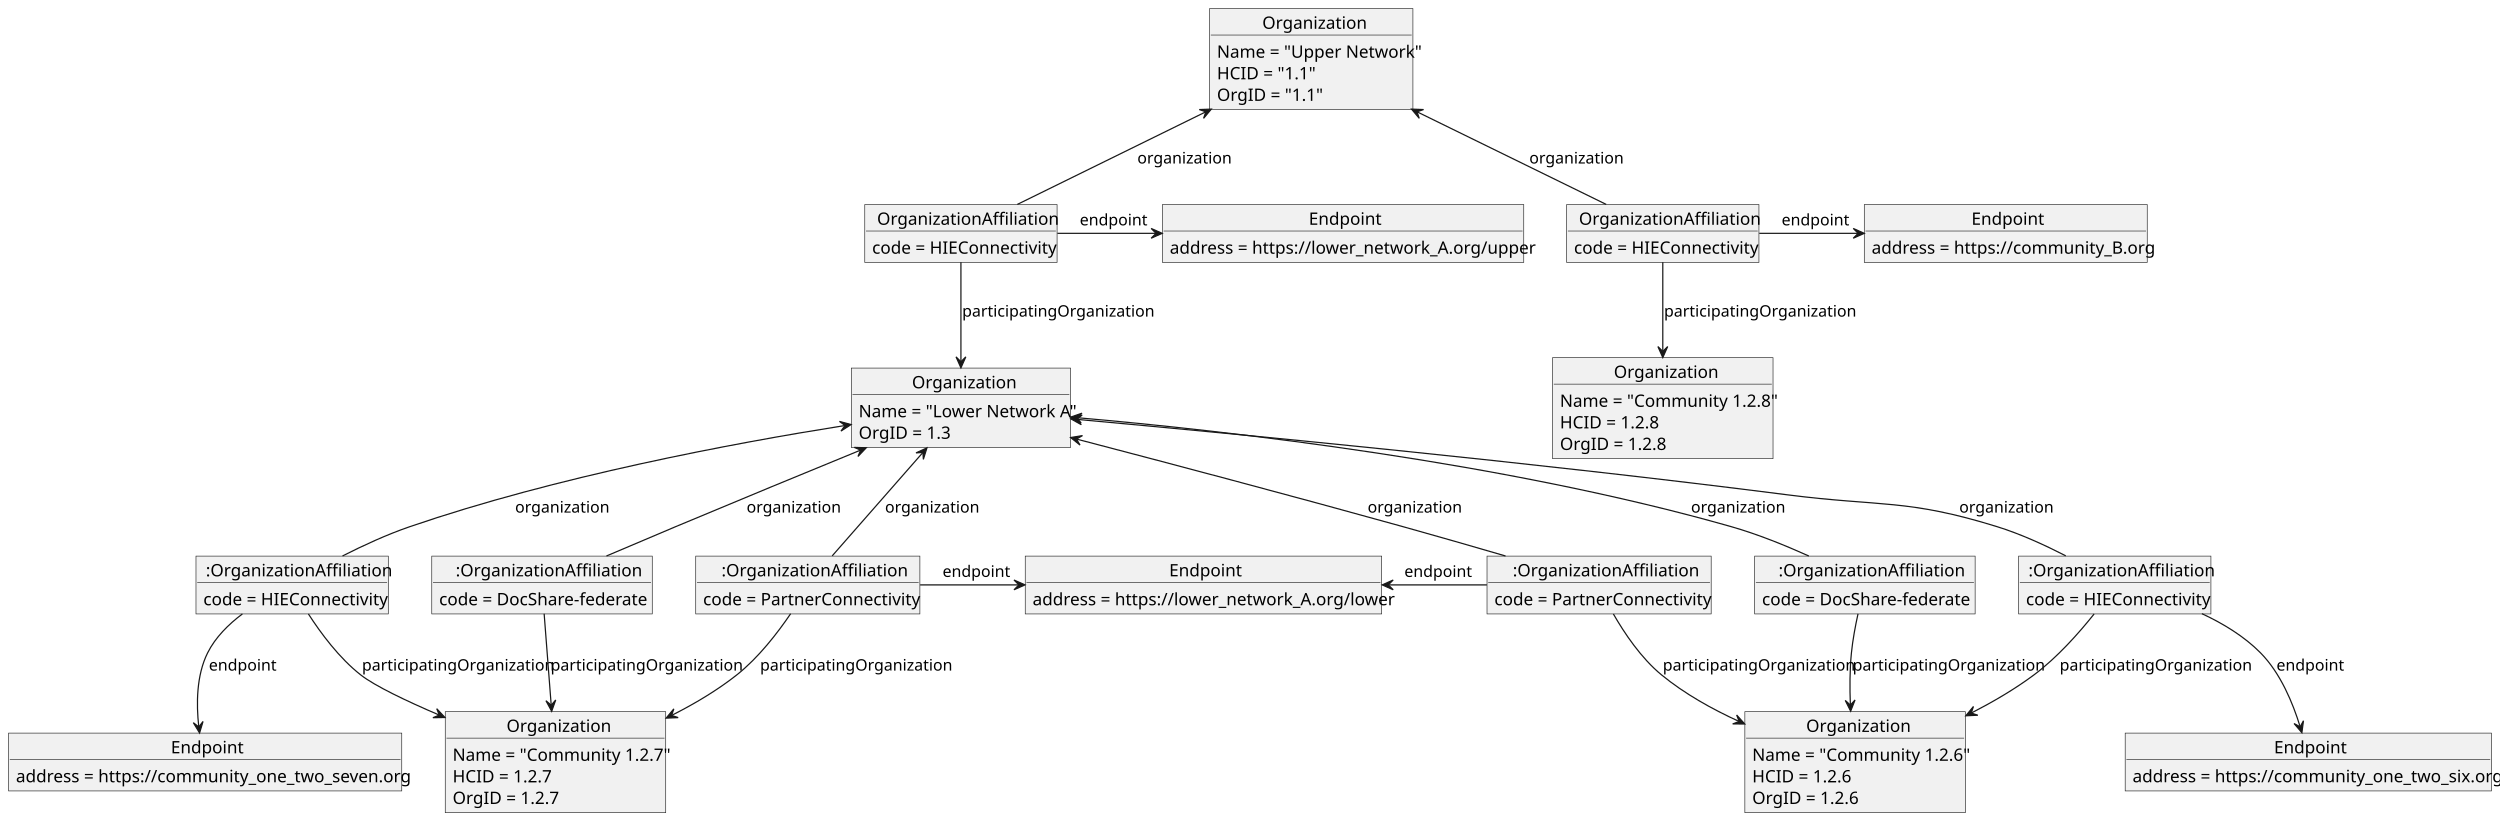
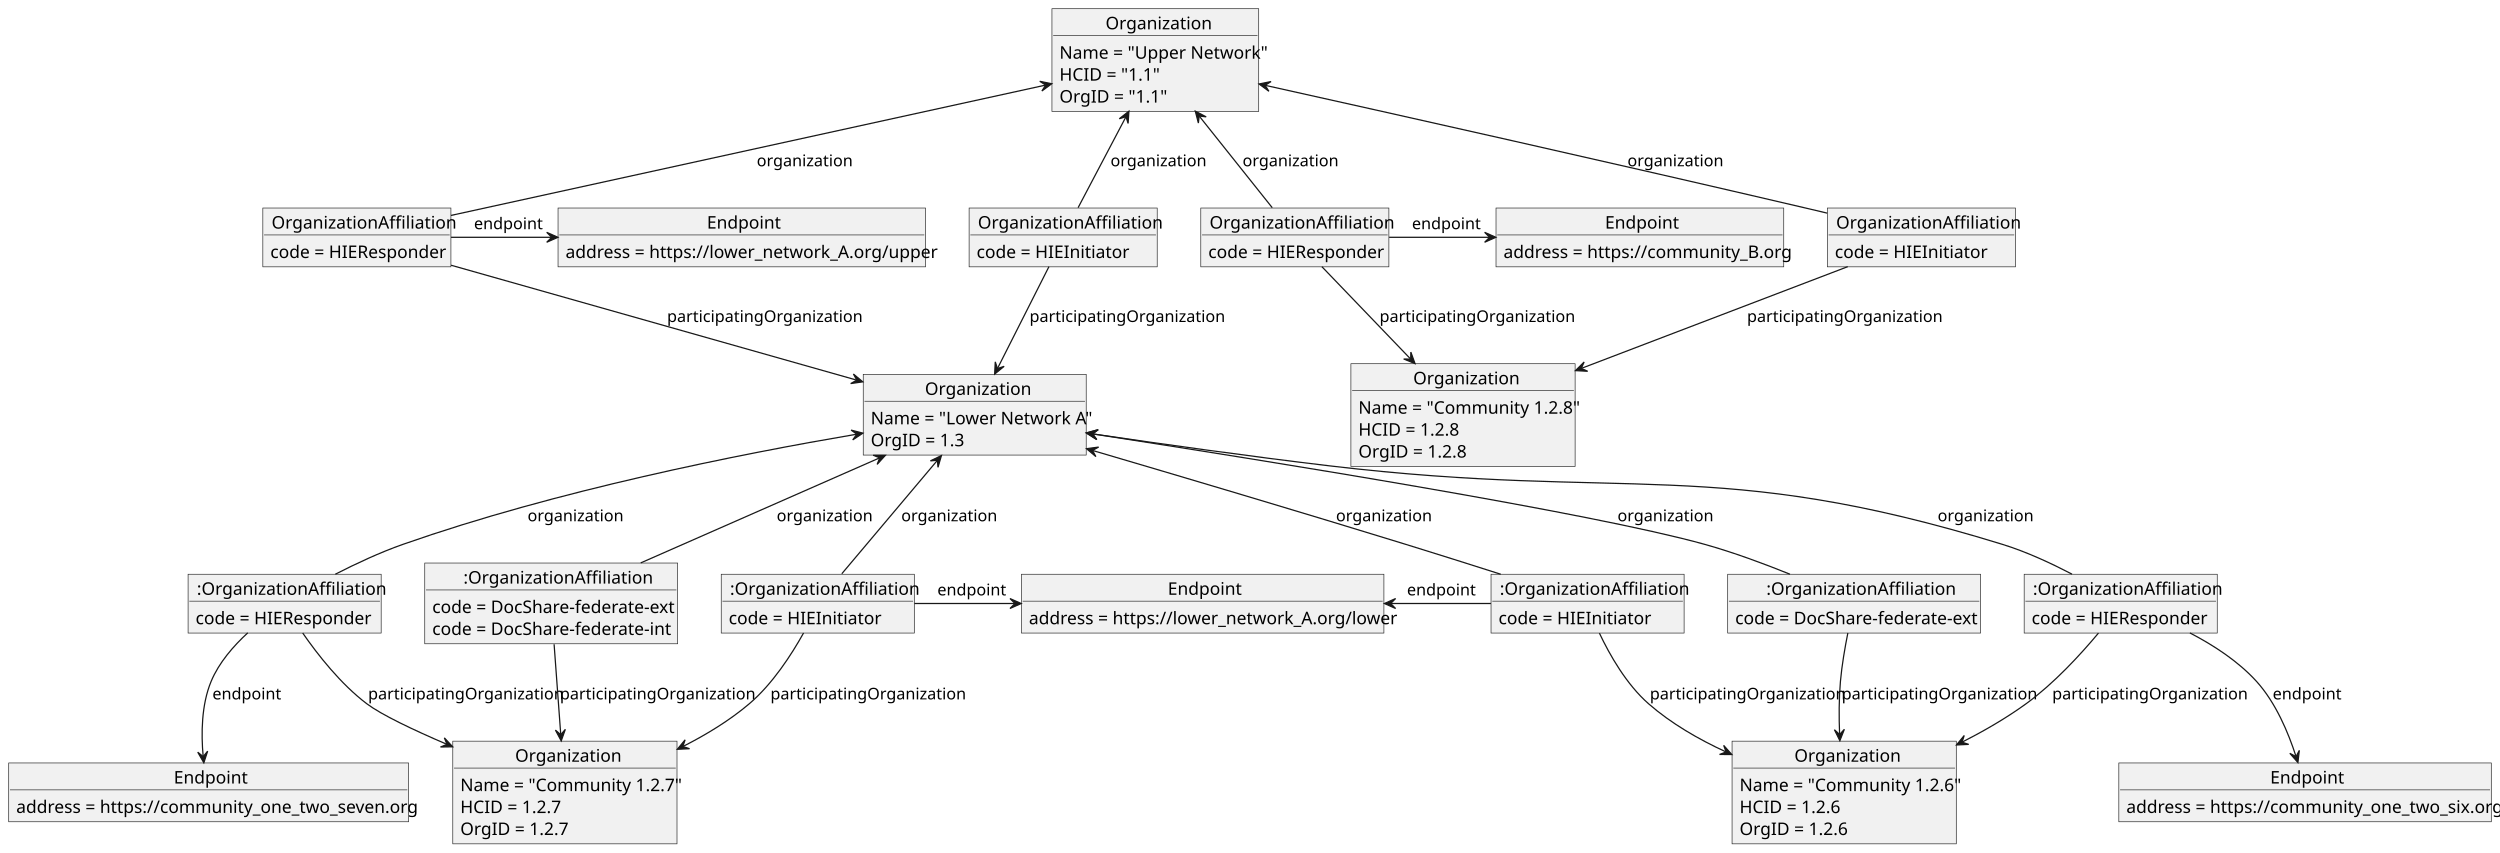
- <svg xmlns="http://www.w3.org/2000/svg" contentStyleType="text/css" height="670px" preserveAspectRatio="none" style="width:2041px;height:670px;background:#FFFFFF;" version="1.1" viewBox="0 0 2041 670" width="2041px" zoomAndPan="magnify">
+ <svg xmlns="http://www.w3.org/2000/svg" contentStyleType="text/css" height="684px" preserveAspectRatio="none" style="width:2007px;height:684px;background:#FFFFFF;" version="1.1" viewBox="0 0 2007 684" width="2007px" zoomAndPan="magnify">
  <defs />
  <g>
    <g id="elem_OrgAff6Peer">
-       <rect fill="#F1F1F1" height="47.219" style="stroke:#181818;stroke-width:0.5;" width="183" x="1214" y="454" />
-       <text fill="#000000" font-family="sans-serif" font-size="14" lengthAdjust="spacing" textLength="141" x="1235" y="470.533">:OrganizationAffiliation</text>
-       <line style="stroke:#181818;stroke-width:0.5;" x1="1215" x2="1396" y1="475.609" y2="475.609" />
-       <text fill="#000000" font-family="sans-serif" font-size="14" lengthAdjust="spacing" textLength="171" x="1220" y="494.143">code = PartnerConnectivity</text>
+       <rect fill="#F1F1F1" height="47.219" style="stroke:#181818;stroke-width:0.5;" width="155" x="1197" y="461" />
+       <text fill="#000000" font-family="sans-serif" font-size="14" lengthAdjust="spacing" textLength="141" x="1204" y="477.533">:OrganizationAffiliation</text>
+       <line style="stroke:#181818;stroke-width:0.5;" x1="1198" x2="1351" y1="482.609" y2="482.609" />
+       <text fill="#000000" font-family="sans-serif" font-size="14" lengthAdjust="spacing" textLength="114" x="1203" y="501.143">code = HIEInitiator</text>
    </g>
    <g id="elem_EndpointAD">
-       <rect fill="#F1F1F1" height="47.219" style="stroke:#181818;stroke-width:0.5;" width="291" x="837" y="454" />
-       <text fill="#000000" font-family="sans-serif" font-size="14" lengthAdjust="spacing" textLength="56" x="954.5" y="470.533">Endpoint</text>
-       <line style="stroke:#181818;stroke-width:0.5;" x1="838" x2="1127" y1="475.609" y2="475.609" />
-       <text fill="#000000" font-family="sans-serif" font-size="14" lengthAdjust="spacing" textLength="279" x="843" y="494.143">address = https://lower_network_A.org/lower</text>
+       <rect fill="#F1F1F1" height="47.219" style="stroke:#181818;stroke-width:0.5;" width="291" x="820" y="461" />
+       <text fill="#000000" font-family="sans-serif" font-size="14" lengthAdjust="spacing" textLength="56" x="937.5" y="477.533">Endpoint</text>
+       <line style="stroke:#181818;stroke-width:0.5;" x1="821" x2="1110" y1="482.609" y2="482.609" />
+       <text fill="#000000" font-family="sans-serif" font-size="14" lengthAdjust="spacing" textLength="279" x="826" y="501.143">address = https://lower_network_A.org/lower</text>
    </g>
    <g id="elem_OrgAff7Peer">
-       <rect fill="#F1F1F1" height="47.219" style="stroke:#181818;stroke-width:0.5;" width="183" x="568" y="454" />
-       <text fill="#000000" font-family="sans-serif" font-size="14" lengthAdjust="spacing" textLength="141" x="589" y="470.533">:OrganizationAffiliation</text>
-       <line style="stroke:#181818;stroke-width:0.5;" x1="569" x2="750" y1="475.609" y2="475.609" />
-       <text fill="#000000" font-family="sans-serif" font-size="14" lengthAdjust="spacing" textLength="171" x="574" y="494.143">code = PartnerConnectivity</text>
+       <rect fill="#F1F1F1" height="47.219" style="stroke:#181818;stroke-width:0.5;" width="155" x="579" y="461" />
+       <text fill="#000000" font-family="sans-serif" font-size="14" lengthAdjust="spacing" textLength="141" x="586" y="477.533">:OrganizationAffiliation</text>
+       <line style="stroke:#181818;stroke-width:0.5;" x1="580" x2="733" y1="482.609" y2="482.609" />
+       <text fill="#000000" font-family="sans-serif" font-size="14" lengthAdjust="spacing" textLength="114" x="585" y="501.143">code = HIEInitiator</text>
    </g>
    <g id="elem_EndpointA">
-       <rect fill="#F1F1F1" height="47.219" style="stroke:#181818;stroke-width:0.5;" width="295" x="949" y="167" />
-       <text fill="#000000" font-family="sans-serif" font-size="14" lengthAdjust="spacing" textLength="56" x="1068.5" y="183.533">Endpoint</text>
-       <line style="stroke:#181818;stroke-width:0.5;" x1="950" x2="1243" y1="188.609" y2="188.609" />
-       <text fill="#000000" font-family="sans-serif" font-size="14" lengthAdjust="spacing" textLength="283" x="955" y="207.143">address = https://lower_network_A.org/upper</text>
+       <rect fill="#F1F1F1" height="47.219" style="stroke:#181818;stroke-width:0.5;" width="295" x="448" y="167" />
+       <text fill="#000000" font-family="sans-serif" font-size="14" lengthAdjust="spacing" textLength="56" x="567.5" y="183.533">Endpoint</text>
+       <line style="stroke:#181818;stroke-width:0.5;" x1="449" x2="742" y1="188.609" y2="188.609" />
+       <text fill="#000000" font-family="sans-serif" font-size="14" lengthAdjust="spacing" textLength="283" x="454" y="207.143">address = https://lower_network_A.org/upper</text>
    </g>
    <g id="elem_EndpointB">
-       <rect fill="#F1F1F1" height="47.219" style="stroke:#181818;stroke-width:0.5;" width="231" x="1522" y="167" />
-       <text fill="#000000" font-family="sans-serif" font-size="14" lengthAdjust="spacing" textLength="56" x="1609.5" y="183.533">Endpoint</text>
-       <line style="stroke:#181818;stroke-width:0.5;" x1="1523" x2="1752" y1="188.609" y2="188.609" />
-       <text fill="#000000" font-family="sans-serif" font-size="14" lengthAdjust="spacing" textLength="219" x="1528" y="207.143">address = https://community_B.org</text>
+       <rect fill="#F1F1F1" height="47.219" style="stroke:#181818;stroke-width:0.5;" width="231" x="1201" y="167" />
+       <text fill="#000000" font-family="sans-serif" font-size="14" lengthAdjust="spacing" textLength="56" x="1288.5" y="183.533">Endpoint</text>
+       <line style="stroke:#181818;stroke-width:0.5;" x1="1202" x2="1431" y1="188.609" y2="188.609" />
+       <text fill="#000000" font-family="sans-serif" font-size="14" lengthAdjust="spacing" textLength="219" x="1207" y="207.143">address = https://community_B.org</text>
    </g>
    <g id="elem_Endpoint6">
-       <rect fill="#F1F1F1" height="47.219" style="stroke:#181818;stroke-width:0.5;" width="299" x="1735" y="598.5" />
-       <text fill="#000000" font-family="sans-serif" font-size="14" lengthAdjust="spacing" textLength="56" x="1856.5" y="615.033">Endpoint</text>
-       <line style="stroke:#181818;stroke-width:0.5;" x1="1736" x2="2033" y1="620.109" y2="620.109" />
-       <text fill="#000000" font-family="sans-serif" font-size="14" lengthAdjust="spacing" textLength="287" x="1741" y="638.643">address = https://community_one_two_six.org</text>
+       <rect fill="#F1F1F1" height="47.219" style="stroke:#181818;stroke-width:0.5;" width="299" x="1701" y="612.5" />
+       <text fill="#000000" font-family="sans-serif" font-size="14" lengthAdjust="spacing" textLength="56" x="1822.5" y="629.033">Endpoint</text>
+       <line style="stroke:#181818;stroke-width:0.5;" x1="1702" x2="1999" y1="634.109" y2="634.109" />
+       <text fill="#000000" font-family="sans-serif" font-size="14" lengthAdjust="spacing" textLength="287" x="1707" y="652.643">address = https://community_one_two_six.org</text>
    </g>
    <g id="elem_Endpoint7">
-       <rect fill="#F1F1F1" height="47.219" style="stroke:#181818;stroke-width:0.5;" width="321" x="7" y="598.5" />
-       <text fill="#000000" font-family="sans-serif" font-size="14" lengthAdjust="spacing" textLength="56" x="139.5" y="615.033">Endpoint</text>
-       <line style="stroke:#181818;stroke-width:0.5;" x1="8" x2="327" y1="620.109" y2="620.109" />
-       <text fill="#000000" font-family="sans-serif" font-size="14" lengthAdjust="spacing" textLength="309" x="13" y="638.643">address = https://community_one_two_seven.org</text>
+       <rect fill="#F1F1F1" height="47.219" style="stroke:#181818;stroke-width:0.5;" width="321" x="7" y="612.5" />
+       <text fill="#000000" font-family="sans-serif" font-size="14" lengthAdjust="spacing" textLength="56" x="139.5" y="629.033">Endpoint</text>
+       <line style="stroke:#181818;stroke-width:0.5;" x1="8" x2="327" y1="634.109" y2="634.109" />
+       <text fill="#000000" font-family="sans-serif" font-size="14" lengthAdjust="spacing" textLength="309" x="13" y="652.643">address = https://community_one_two_seven.org</text>
    </g>
    <g id="elem_LNA">
-       <rect fill="#F1F1F1" height="64.828" style="stroke:#181818;stroke-width:0.5;" width="179" x="695" y="300.5" />
-       <text fill="#000000" font-family="sans-serif" font-size="14" lengthAdjust="spacing" textLength="80" x="744.5" y="317.033">Organization</text>
-       <line style="stroke:#181818;stroke-width:0.5;" x1="696" x2="873" y1="322.109" y2="322.109" />
-       <text fill="#000000" font-family="sans-serif" font-size="14" lengthAdjust="spacing" textLength="167" x="701" y="340.643">Name = "Lower Network A"</text>
-       <text fill="#000000" font-family="sans-serif" font-size="14" lengthAdjust="spacing" textLength="73" x="701" y="358.252">OrgID = 1.3</text>
+       <rect fill="#F1F1F1" height="64.828" style="stroke:#181818;stroke-width:0.5;" width="179" x="693" y="300.5" />
+       <text fill="#000000" font-family="sans-serif" font-size="14" lengthAdjust="spacing" textLength="80" x="742.5" y="317.033">Organization</text>
+       <line style="stroke:#181818;stroke-width:0.5;" x1="694" x2="871" y1="322.109" y2="322.109" />
+       <text fill="#000000" font-family="sans-serif" font-size="14" lengthAdjust="spacing" textLength="167" x="699" y="340.643">Name = "Lower Network A"</text>
+       <text fill="#000000" font-family="sans-serif" font-size="14" lengthAdjust="spacing" textLength="73" x="699" y="358.252">OrgID = 1.3</text>
    </g>
    <g id="elem_HC7">
-       <rect fill="#F1F1F1" height="82.438" style="stroke:#181818;stroke-width:0.5;" width="180" x="363.5" y="581" />
-       <text fill="#000000" font-family="sans-serif" font-size="14" lengthAdjust="spacing" textLength="80" x="413.5" y="597.533">Organization</text>
-       <line style="stroke:#181818;stroke-width:0.5;" x1="364.5" x2="542.5" y1="602.609" y2="602.609" />
-       <text fill="#000000" font-family="sans-serif" font-size="14" lengthAdjust="spacing" textLength="168" x="369.5" y="621.143">Name = "Community 1.2.7"</text>
-       <text fill="#000000" font-family="sans-serif" font-size="14" lengthAdjust="spacing" textLength="80" x="369.5" y="638.752">HCID = 1.2.7</text>
-       <text fill="#000000" font-family="sans-serif" font-size="14" lengthAdjust="spacing" textLength="85" x="369.5" y="656.361">OrgID = 1.2.7</text>
+       <rect fill="#F1F1F1" height="82.438" style="stroke:#181818;stroke-width:0.5;" width="180" x="363.5" y="595" />
+       <text fill="#000000" font-family="sans-serif" font-size="14" lengthAdjust="spacing" textLength="80" x="413.5" y="611.533">Organization</text>
+       <line style="stroke:#181818;stroke-width:0.5;" x1="364.5" x2="542.5" y1="616.609" y2="616.609" />
+       <text fill="#000000" font-family="sans-serif" font-size="14" lengthAdjust="spacing" textLength="168" x="369.5" y="635.143">Name = "Community 1.2.7"</text>
+       <text fill="#000000" font-family="sans-serif" font-size="14" lengthAdjust="spacing" textLength="80" x="369.5" y="652.752">HCID = 1.2.7</text>
+       <text fill="#000000" font-family="sans-serif" font-size="14" lengthAdjust="spacing" textLength="85" x="369.5" y="670.361">OrgID = 1.2.7</text>
    </g>
    <g id="elem_HC6">
-       <rect fill="#F1F1F1" height="82.438" style="stroke:#181818;stroke-width:0.5;" width="180" x="1424.5" y="581" />
-       <text fill="#000000" font-family="sans-serif" font-size="14" lengthAdjust="spacing" textLength="80" x="1474.5" y="597.533">Organization</text>
-       <line style="stroke:#181818;stroke-width:0.5;" x1="1425.5" x2="1603.5" y1="602.609" y2="602.609" />
-       <text fill="#000000" font-family="sans-serif" font-size="14" lengthAdjust="spacing" textLength="168" x="1430.5" y="621.143">Name = "Community 1.2.6"</text>
-       <text fill="#000000" font-family="sans-serif" font-size="14" lengthAdjust="spacing" textLength="80" x="1430.5" y="638.752">HCID = 1.2.6</text>
-       <text fill="#000000" font-family="sans-serif" font-size="14" lengthAdjust="spacing" textLength="85" x="1430.5" y="656.361">OrgID = 1.2.6</text>
+       <rect fill="#F1F1F1" height="82.438" style="stroke:#181818;stroke-width:0.5;" width="180" x="1390.5" y="595" />
+       <text fill="#000000" font-family="sans-serif" font-size="14" lengthAdjust="spacing" textLength="80" x="1440.5" y="611.533">Organization</text>
+       <line style="stroke:#181818;stroke-width:0.5;" x1="1391.5" x2="1569.5" y1="616.609" y2="616.609" />
+       <text fill="#000000" font-family="sans-serif" font-size="14" lengthAdjust="spacing" textLength="168" x="1396.5" y="635.143">Name = "Community 1.2.6"</text>
+       <text fill="#000000" font-family="sans-serif" font-size="14" lengthAdjust="spacing" textLength="80" x="1396.5" y="652.752">HCID = 1.2.6</text>
+       <text fill="#000000" font-family="sans-serif" font-size="14" lengthAdjust="spacing" textLength="85" x="1396.5" y="670.361">OrgID = 1.2.6</text>
    </g>
    <g id="elem_HC8">
-       <rect fill="#F1F1F1" height="82.438" style="stroke:#181818;stroke-width:0.5;" width="180" x="1267.5" y="292" />
-       <text fill="#000000" font-family="sans-serif" font-size="14" lengthAdjust="spacing" textLength="80" x="1317.5" y="308.533">Organization</text>
-       <line style="stroke:#181818;stroke-width:0.5;" x1="1268.5" x2="1446.5" y1="313.609" y2="313.609" />
-       <text fill="#000000" font-family="sans-serif" font-size="14" lengthAdjust="spacing" textLength="168" x="1273.5" y="332.143">Name = "Community 1.2.8"</text>
-       <text fill="#000000" font-family="sans-serif" font-size="14" lengthAdjust="spacing" textLength="84" x="1273.5" y="349.752">HCID =  1.2.8</text>
-       <text fill="#000000" font-family="sans-serif" font-size="14" lengthAdjust="spacing" textLength="85" x="1273.5" y="367.361">OrgID = 1.2.8</text>
+       <rect fill="#F1F1F1" height="82.438" style="stroke:#181818;stroke-width:0.5;" width="180" x="1084.5" y="292" />
+       <text fill="#000000" font-family="sans-serif" font-size="14" lengthAdjust="spacing" textLength="80" x="1134.5" y="308.533">Organization</text>
+       <line style="stroke:#181818;stroke-width:0.5;" x1="1085.5" x2="1263.5" y1="313.609" y2="313.609" />
+       <text fill="#000000" font-family="sans-serif" font-size="14" lengthAdjust="spacing" textLength="168" x="1090.5" y="332.143">Name = "Community 1.2.8"</text>
+       <text fill="#000000" font-family="sans-serif" font-size="14" lengthAdjust="spacing" textLength="84" x="1090.5" y="349.752">HCID =  1.2.8</text>
+       <text fill="#000000" font-family="sans-serif" font-size="14" lengthAdjust="spacing" textLength="85" x="1090.5" y="367.361">OrgID = 1.2.8</text>
    </g>
    <g id="elem_UN">
-       <rect fill="#F1F1F1" height="82.438" style="stroke:#181818;stroke-width:0.5;" width="166" x="987.5" y="7" />
-       <text fill="#000000" font-family="sans-serif" font-size="14" lengthAdjust="spacing" textLength="80" x="1030.5" y="23.533">Organization</text>
-       <line style="stroke:#181818;stroke-width:0.5;" x1="988.5" x2="1152.5" y1="28.609" y2="28.609" />
-       <text fill="#000000" font-family="sans-serif" font-size="14" lengthAdjust="spacing" textLength="154" x="993.5" y="47.143">Name = "Upper Network"</text>
-       <text fill="#000000" font-family="sans-serif" font-size="14" lengthAdjust="spacing" textLength="78" x="993.5" y="64.752">HCID = "1.1"</text>
-       <text fill="#000000" font-family="sans-serif" font-size="14" lengthAdjust="spacing" textLength="83" x="993.5" y="82.361">OrgID = "1.1"</text>
+       <rect fill="#F1F1F1" height="82.438" style="stroke:#181818;stroke-width:0.5;" width="166" x="844.5" y="7" />
+       <text fill="#000000" font-family="sans-serif" font-size="14" lengthAdjust="spacing" textLength="80" x="887.5" y="23.533">Organization</text>
+       <line style="stroke:#181818;stroke-width:0.5;" x1="845.5" x2="1009.5" y1="28.609" y2="28.609" />
+       <text fill="#000000" font-family="sans-serif" font-size="14" lengthAdjust="spacing" textLength="154" x="850.5" y="47.143">Name = "Upper Network"</text>
+       <text fill="#000000" font-family="sans-serif" font-size="14" lengthAdjust="spacing" textLength="78" x="850.5" y="64.752">HCID = "1.1"</text>
+       <text fill="#000000" font-family="sans-serif" font-size="14" lengthAdjust="spacing" textLength="83" x="850.5" y="82.361">OrgID = "1.1"</text>
    </g>
    <g id="elem_OrgAff7HIE">
-       <rect fill="#F1F1F1" height="47.219" style="stroke:#181818;stroke-width:0.5;" width="157" x="160" y="454" />
-       <text fill="#000000" font-family="sans-serif" font-size="14" lengthAdjust="spacing" textLength="141" x="168" y="470.533">:OrganizationAffiliation</text>
-       <line style="stroke:#181818;stroke-width:0.5;" x1="161" x2="316" y1="475.609" y2="475.609" />
-       <text fill="#000000" font-family="sans-serif" font-size="14" lengthAdjust="spacing" textLength="145" x="166" y="494.143">code = HIEConnectivity</text>
+       <rect fill="#F1F1F1" height="47.219" style="stroke:#181818;stroke-width:0.5;" width="155" x="151" y="461" />
+       <text fill="#000000" font-family="sans-serif" font-size="14" lengthAdjust="spacing" textLength="141" x="158" y="477.533">:OrganizationAffiliation</text>
+       <line style="stroke:#181818;stroke-width:0.5;" x1="152" x2="305" y1="482.609" y2="482.609" />
+       <text fill="#000000" font-family="sans-serif" font-size="14" lengthAdjust="spacing" textLength="138" x="157" y="501.143">code = HIEResponder</text>
    </g>
    <g id="elem_OrgAff7">
-       <rect fill="#F1F1F1" height="47.219" style="stroke:#181818;stroke-width:0.5;" width="180" x="352.5" y="454" />
-       <text fill="#000000" font-family="sans-serif" font-size="14" lengthAdjust="spacing" textLength="141" x="372" y="470.533">:OrganizationAffiliation</text>
-       <line style="stroke:#181818;stroke-width:0.5;" x1="353.5" x2="531.5" y1="475.609" y2="475.609" />
-       <text fill="#000000" font-family="sans-serif" font-size="14" lengthAdjust="spacing" textLength="168" x="358.5" y="494.143">code = DocShare-federate</text>
+       <rect fill="#F1F1F1" height="64.828" style="stroke:#181818;stroke-width:0.5;" width="203" x="341" y="452" />
+       <text fill="#000000" font-family="sans-serif" font-size="14" lengthAdjust="spacing" textLength="141" x="372" y="468.533">:OrganizationAffiliation</text>
+       <line style="stroke:#181818;stroke-width:0.5;" x1="342" x2="543" y1="473.609" y2="473.609" />
+       <text fill="#000000" font-family="sans-serif" font-size="14" lengthAdjust="spacing" textLength="191" x="347" y="492.143">code = DocShare-federate-ext</text>
+       <text fill="#000000" font-family="sans-serif" font-size="14" lengthAdjust="spacing" textLength="188" x="347" y="509.752">code = DocShare-federate-int</text>
    </g>
    <g id="elem_OrgAff6">
-       <rect fill="#F1F1F1" height="47.219" style="stroke:#181818;stroke-width:0.5;" width="180" x="1432.5" y="454" />
-       <text fill="#000000" font-family="sans-serif" font-size="14" lengthAdjust="spacing" textLength="141" x="1452" y="470.533">:OrganizationAffiliation</text>
-       <line style="stroke:#181818;stroke-width:0.5;" x1="1433.5" x2="1611.5" y1="475.609" y2="475.609" />
-       <text fill="#000000" font-family="sans-serif" font-size="14" lengthAdjust="spacing" textLength="168" x="1438.5" y="494.143">code = DocShare-federate</text>
+       <rect fill="#F1F1F1" height="47.219" style="stroke:#181818;stroke-width:0.5;" width="203" x="1387" y="461" />
+       <text fill="#000000" font-family="sans-serif" font-size="14" lengthAdjust="spacing" textLength="141" x="1418" y="477.533">:OrganizationAffiliation</text>
+       <line style="stroke:#181818;stroke-width:0.5;" x1="1388" x2="1589" y1="482.609" y2="482.609" />
+       <text fill="#000000" font-family="sans-serif" font-size="14" lengthAdjust="spacing" textLength="191" x="1393" y="501.143">code = DocShare-federate-ext</text>
    </g>
    <g id="elem_OrgAff6HIE">
-       <rect fill="#F1F1F1" height="47.219" style="stroke:#181818;stroke-width:0.5;" width="157" x="1648" y="454" />
-       <text fill="#000000" font-family="sans-serif" font-size="14" lengthAdjust="spacing" textLength="141" x="1656" y="470.533">:OrganizationAffiliation</text>
-       <line style="stroke:#181818;stroke-width:0.5;" x1="1649" x2="1804" y1="475.609" y2="475.609" />
-       <text fill="#000000" font-family="sans-serif" font-size="14" lengthAdjust="spacing" textLength="145" x="1654" y="494.143">code = HIEConnectivity</text>
-     </g>
-     <g id="elem_OrgAffA">
-       <rect fill="#F1F1F1" height="47.219" style="stroke:#181818;stroke-width:0.5;" width="157" x="706" y="167" />
-       <text fill="#000000" font-family="sans-serif" font-size="14" lengthAdjust="spacing" textLength="137" x="716" y="183.533">OrganizationAffiliation</text>
-       <line style="stroke:#181818;stroke-width:0.5;" x1="707" x2="862" y1="188.609" y2="188.609" />
-       <text fill="#000000" font-family="sans-serif" font-size="14" lengthAdjust="spacing" textLength="145" x="712" y="207.143">code = HIEConnectivity</text>
-     </g>
-     <g id="elem_OrgAffB">
-       <rect fill="#F1F1F1" height="47.219" style="stroke:#181818;stroke-width:0.5;" width="157" x="1279" y="167" />
-       <text fill="#000000" font-family="sans-serif" font-size="14" lengthAdjust="spacing" textLength="137" x="1289" y="183.533">OrganizationAffiliation</text>
-       <line style="stroke:#181818;stroke-width:0.5;" x1="1280" x2="1435" y1="188.609" y2="188.609" />
-       <text fill="#000000" font-family="sans-serif" font-size="14" lengthAdjust="spacing" textLength="145" x="1285" y="207.143">code = HIEConnectivity</text>
+       <rect fill="#F1F1F1" height="47.219" style="stroke:#181818;stroke-width:0.5;" width="155" x="1625" y="461" />
+       <text fill="#000000" font-family="sans-serif" font-size="14" lengthAdjust="spacing" textLength="141" x="1632" y="477.533">:OrganizationAffiliation</text>
+       <line style="stroke:#181818;stroke-width:0.5;" x1="1626" x2="1779" y1="482.609" y2="482.609" />
+       <text fill="#000000" font-family="sans-serif" font-size="14" lengthAdjust="spacing" textLength="138" x="1631" y="501.143">code = HIEResponder</text>
+     </g>
+     <g id="elem_OrgAffAR">
+       <rect fill="#F1F1F1" height="47.219" style="stroke:#181818;stroke-width:0.5;" width="151" x="211" y="167" />
+       <text fill="#000000" font-family="sans-serif" font-size="14" lengthAdjust="spacing" textLength="137" x="218" y="183.533">OrganizationAffiliation</text>
+       <line style="stroke:#181818;stroke-width:0.5;" x1="212" x2="361" y1="188.609" y2="188.609" />
+       <text fill="#000000" font-family="sans-serif" font-size="14" lengthAdjust="spacing" textLength="138" x="217" y="207.143">code = HIEResponder</text>
+     </g>
+     <g id="elem_OrgAffBR">
+       <rect fill="#F1F1F1" height="47.219" style="stroke:#181818;stroke-width:0.5;" width="151" x="964" y="167" />
+       <text fill="#000000" font-family="sans-serif" font-size="14" lengthAdjust="spacing" textLength="137" x="971" y="183.533">OrganizationAffiliation</text>
+       <line style="stroke:#181818;stroke-width:0.5;" x1="965" x2="1114" y1="188.609" y2="188.609" />
+       <text fill="#000000" font-family="sans-serif" font-size="14" lengthAdjust="spacing" textLength="138" x="970" y="207.143">code = HIEResponder</text>
+     </g>
+     <g id="elem_OrgAffAI">
+       <rect fill="#F1F1F1" height="47.219" style="stroke:#181818;stroke-width:0.5;" width="151" x="778" y="167" />
+       <text fill="#000000" font-family="sans-serif" font-size="14" lengthAdjust="spacing" textLength="137" x="785" y="183.533">OrganizationAffiliation</text>
+       <line style="stroke:#181818;stroke-width:0.5;" x1="779" x2="928" y1="188.609" y2="188.609" />
+       <text fill="#000000" font-family="sans-serif" font-size="14" lengthAdjust="spacing" textLength="114" x="784" y="207.143">code = HIEInitiator</text>
+     </g>
+     <g id="elem_OrgAffBI">
+       <rect fill="#F1F1F1" height="47.219" style="stroke:#181818;stroke-width:0.5;" width="151" x="1467" y="167" />
+       <text fill="#000000" font-family="sans-serif" font-size="14" lengthAdjust="spacing" textLength="137" x="1474" y="183.533">OrganizationAffiliation</text>
+       <line style="stroke:#181818;stroke-width:0.5;" x1="1468" x2="1617" y1="188.609" y2="188.609" />
+       <text fill="#000000" font-family="sans-serif" font-size="14" lengthAdjust="spacing" textLength="114" x="1473" y="207.143">code = HIEInitiator</text>
    </g>
    <g id="link_OrgAff7HIE_HC7">
-       <path codeLine="36" d="M251.77,501.22 C261.86,516.88 276.96,537.28 294.5,551 C305.95,559.96 331.33,572.1 358.53,583.76 " fill="none" id="OrgAff7HIE-to-HC7" style="stroke:#181818;stroke-width:1.0;" />
-       <polygon fill="#181818" points="363.26,585.77,356.544,578.566,358.659,583.812,353.412,585.927,363.26,585.77" style="stroke:#181818;stroke-width:1.0;" />
-       <text fill="#000000" font-family="sans-serif" font-size="13" lengthAdjust="spacing" textLength="143" x="295.5" y="547.495">participatingOrganization</text>
+       <path codeLine="36" d="M243,508.18 C255.07,525.59 273.59,549.23 294.5,565 C306.11,573.76 331.53,585.85 358.71,597.52 " fill="none" id="OrgAff7HIE-to-HC7" style="stroke:#181818;stroke-width:1.0;" />
+       <polygon fill="#181818" points="363.44,599.54,356.724,592.336,358.839,597.582,353.592,599.697,363.44,599.54" style="stroke:#181818;stroke-width:1.0;" />
+       <text fill="#000000" font-family="sans-serif" font-size="13" lengthAdjust="spacing" textLength="143" x="295.5" y="561.495">participatingOrganization</text>
    </g>
    <g id="link_LNA_OrgAff7HIE">
-       <path codeLine="37" d="M689.66,347.42 C597.34,362.06 453.89,389.02 334.5,430 C315.93,436.37 296.28,445.44 279.63,453.88 " fill="none" id="LNA-backto-OrgAff7HIE" style="stroke:#181818;stroke-width:1.0;" />
-       <polygon fill="#181818" points="694.84,346.6,685.331,344.036,689.9,347.371,686.564,351.94,694.84,346.6" style="stroke:#181818;stroke-width:1.0;" />
-       <text fill="#000000" font-family="sans-serif" font-size="13" lengthAdjust="spacing" textLength="70" x="420.5" y="418.495">organization</text>
+       <path codeLine="37" d="M687.78,348.57 C593.68,364.58 446.13,393.9 323.5,437 C305.14,443.45 285.69,452.54 269.21,460.96 " fill="none" id="LNA-backto-OrgAff7HIE" style="stroke:#181818;stroke-width:1.0;" />
+       <polygon fill="#181818" points="692.78,347.72,683.241,345.267,687.849,348.549,684.568,353.157,692.78,347.72" style="stroke:#181818;stroke-width:1.0;" />
+       <text fill="#000000" font-family="sans-serif" font-size="13" lengthAdjust="spacing" textLength="70" x="423.5" y="418.495">organization</text>
    </g>
    <g id="link_OrgAff7HIE_Endpoint7">
-       <path codeLine="38" d="M197.91,501.2 C186.67,509.63 175.83,520.29 169.5,533 C160.29,551.47 160.24,574.94 162.25,592.99 " fill="none" id="OrgAff7HIE-to-Endpoint7" style="stroke:#181818;stroke-width:1.0;" />
-       <polygon fill="#181818" points="162.93,598.41,165.766,588.978,162.301,593.45,157.83,589.985,162.93,598.41" style="stroke:#181818;stroke-width:1.0;" />
-       <text fill="#000000" font-family="sans-serif" font-size="13" lengthAdjust="spacing" textLength="49" x="170.5" y="547.495">endpoint</text>
+       <path codeLine="38" d="M198.91,508.03 C187.51,518.5 175.74,531.97 169.5,547 C161.64,565.93 161.46,589.18 163.08,607.03 " fill="none" id="OrgAff7HIE-to-Endpoint7" style="stroke:#181818;stroke-width:1.0;" />
+       <polygon fill="#181818" points="163.64,612.38,166.693,603.016,163.125,607.407,158.735,603.839,163.64,612.38" style="stroke:#181818;stroke-width:1.0;" />
+       <text fill="#000000" font-family="sans-serif" font-size="13" lengthAdjust="spacing" textLength="49" x="170.5" y="561.495">endpoint</text>
    </g>
    <g id="link_OrgAff7_HC7">
-       <path codeLine="42" d="M444.24,501.08 C445.78,521.01 448.07,550.67 449.99,575.5 " fill="none" id="OrgAff7-to-HC7" style="stroke:#181818;stroke-width:1.0;" />
-       <polygon fill="#181818" points="450.39,580.72,453.684,571.438,450.004,575.735,445.708,572.055,450.39,580.72" style="stroke:#181818;stroke-width:1.0;" />
-       <text fill="#000000" font-family="sans-serif" font-size="13" lengthAdjust="spacing" textLength="143" x="449.5" y="547.495">participatingOrganization</text>
+       <path codeLine="43" d="M444.83,517.21 C446.38,538.24 448.44,566.18 450.16,589.57 " fill="none" id="OrgAff7-to-HC7" style="stroke:#181818;stroke-width:1.0;" />
+       <polygon fill="#181818" points="450.54,594.79,453.86,585.518,450.168,589.804,445.882,586.112,450.54,594.79" style="stroke:#181818;stroke-width:1.0;" />
+       <text fill="#000000" font-family="sans-serif" font-size="13" lengthAdjust="spacing" textLength="143" x="449.5" y="561.495">participatingOrganization</text>
    </g>
    <g id="link_LNA_OrgAff7">
-       <path codeLine="43" d="M702.43,367.53 C657.74,385.85 601.52,409.03 551.5,430 C533.1,437.72 512.99,446.26 495.11,453.9 " fill="none" id="LNA-backto-OrgAff7" style="stroke:#181818;stroke-width:1.0;" />
-       <polygon fill="#181818" points="707.26,365.54,697.415,365.257,702.635,367.439,700.453,372.658,707.26,365.54" style="stroke:#181818;stroke-width:1.0;" />
-       <text fill="#000000" font-family="sans-serif" font-size="13" lengthAdjust="spacing" textLength="70" x="609.5" y="418.495">organization</text>
+       <path codeLine="44" d="M706.02,367.63 C648.64,392.86 570.62,427.16 514.38,451.89 " fill="none" id="LNA-backto-OrgAff7" style="stroke:#181818;stroke-width:1.0;" />
+       <polygon fill="#181818" points="710.81,365.52,700.961,365.477,706.232,367.531,704.179,372.802,710.81,365.52" style="stroke:#181818;stroke-width:1.0;" />
+       <text fill="#000000" font-family="sans-serif" font-size="13" lengthAdjust="spacing" textLength="70" x="623.5" y="418.495">organization</text>
    </g>
    <g id="link_OrgAff6_HC6">
-       <path codeLine="47" d="M1516.88,501.15 C1514.73,510.89 1512.56,522.43 1511.5,533 C1510.13,546.7 1510.1,561.65 1510.63,575.27 " fill="none" id="OrgAff6-to-HC6" style="stroke:#181818;stroke-width:1.0;" />
-       <polygon fill="#181818" points="1510.87,580.62,1514.455,571.447,1510.642,575.625,1506.463,571.812,1510.87,580.62" style="stroke:#181818;stroke-width:1.0;" />
-       <text fill="#000000" font-family="sans-serif" font-size="13" lengthAdjust="spacing" textLength="143" x="1512.5" y="547.495">participatingOrganization</text>
+       <path codeLine="48" d="M1483.46,508.15 C1481.14,519.71 1478.65,534.04 1477.5,547 C1476.28,560.71 1476.29,575.66 1476.82,589.29 " fill="none" id="OrgAff6-to-HC6" style="stroke:#181818;stroke-width:1.0;" />
+       <polygon fill="#181818" points="1477.05,594.64,1480.66,585.476,1476.835,589.645,1472.667,585.82,1477.05,594.64" style="stroke:#181818;stroke-width:1.0;" />
+       <text fill="#000000" font-family="sans-serif" font-size="13" lengthAdjust="spacing" textLength="143" x="1478.5" y="561.495">participatingOrganization</text>
    </g>
    <g id="link_LNA_OrgAff6">
-       <path codeLine="48" d="M879.15,340.98 C1003.63,351.84 1228.28,377.27 1413.5,430 C1434.87,436.08 1457.61,445.31 1476.76,453.95 " fill="none" id="LNA-backto-OrgAff6" style="stroke:#181818;stroke-width:1.0;" />
-       <polygon fill="#181818" points="874.03,340.53,882.654,345.286,879.012,340.958,883.34,337.315,874.03,340.53" style="stroke:#181818;stroke-width:1.0;" />
-       <text fill="#000000" font-family="sans-serif" font-size="13" lengthAdjust="spacing" textLength="70" x="1380.5" y="418.495">organization</text>
+       <path codeLine="49" d="M877.03,348.31 C1018.31,370.08 1277.66,411.68 1368.5,437 C1391.42,443.39 1416.04,452.51 1436.98,460.98 " fill="none" id="LNA-backto-OrgAff6" style="stroke:#181818;stroke-width:1.0;" />
+       <polygon fill="#181818" points="872.05,347.54,880.341,352.857,876.992,348.297,881.552,344.949,872.05,347.54" style="stroke:#181818;stroke-width:1.0;" />
+       <text fill="#000000" font-family="sans-serif" font-size="13" lengthAdjust="spacing" textLength="70" x="1298.5" y="418.495">organization</text>
    </g>
    <g id="link_OrgAff6Peer_HC6">
-       <path codeLine="53" d="M1317.17,501.25 C1326.16,516.93 1339.85,537.33 1356.5,551 C1375.12,566.28 1397.6,578.87 1419.69,588.94 " fill="none" id="OrgAff6Peer-to-HC6" style="stroke:#181818;stroke-width:1.0;" />
-       <polygon fill="#181818" points="1424.39,591.05,1417.814,583.718,1419.828,589.005,1414.541,591.019,1424.39,591.05" style="stroke:#181818;stroke-width:1.0;" />
-       <text fill="#000000" font-family="sans-serif" font-size="13" lengthAdjust="spacing" textLength="143" x="1357.5" y="547.495">participatingOrganization</text>
+       <path codeLine="54" d="M1284,508.29 C1292.25,525.75 1305.69,549.41 1323.5,565 C1341.53,580.78 1363.69,593.55 1385.63,603.64 " fill="none" id="OrgAff6Peer-to-HC6" style="stroke:#181818;stroke-width:1.0;" />
+       <polygon fill="#181818" points="1390.3,605.75,1383.762,598.384,1385.748,603.681,1380.451,605.667,1390.3,605.75" style="stroke:#181818;stroke-width:1.0;" />
+       <text fill="#000000" font-family="sans-serif" font-size="13" lengthAdjust="spacing" textLength="143" x="1324.5" y="561.495">participatingOrganization</text>
    </g>
    <g id="link_LNA_OrgAff6Peer">
-       <path codeLine="54" d="M879.24,358.56 C952.14,377.61 1055.35,404.92 1145.5,430 C1172.81,437.6 1202.66,446.19 1229.1,453.91 " fill="none" id="LNA-backto-OrgAff6Peer" style="stroke:#181818;stroke-width:1.0;" />
-       <polygon fill="#181818" points="874.04,357.2,881.729,363.354,878.876,358.47,883.761,355.616,874.04,357.2" style="stroke:#181818;stroke-width:1.0;" />
-       <text fill="#000000" font-family="sans-serif" font-size="13" lengthAdjust="spacing" textLength="70" x="1116.5" y="418.495">organization</text>
+       <path codeLine="55" d="M877.22,361.67 C946.84,382.14 1043.69,410.87 1128.5,437 C1153.41,444.68 1180.65,453.29 1204.78,461 " fill="none" id="LNA-backto-OrgAff6Peer" style="stroke:#181818;stroke-width:1.0;" />
+       <polygon fill="#181818" points="872.25,360.21,879.77,366.57,877.05,361.61,882.01,358.89,872.25,360.21" style="stroke:#181818;stroke-width:1.0;" />
+       <text fill="#000000" font-family="sans-serif" font-size="13" lengthAdjust="spacing" textLength="70" x="1072.5" y="418.495">organization</text>
    </g>
    <g id="link_OrgAff7Peer_HC7">
-       <path codeLine="59" d="M645.47,501.05 C634.89,516.63 619.2,537.01 601.5,551 C585.57,563.59 567,574.61 548.51,583.95 " fill="none" id="OrgAff7Peer-to-HC7" style="stroke:#181818;stroke-width:1.0;" />
-       <polygon fill="#181818" points="543.82,586.29,553.66,585.868,548.298,584.065,550.1,578.703,543.82,586.29" style="stroke:#181818;stroke-width:1.0;" />
-       <text fill="#000000" font-family="sans-serif" font-size="13" lengthAdjust="spacing" textLength="143" x="620.5" y="547.495">participatingOrganization</text>
+       <path codeLine="60" d="M645.11,508.14 C635.44,525.52 620.18,549.15 601.5,565 C585.82,578.31 567.17,589.69 548.5,599.16 " fill="none" id="OrgAff7Peer-to-HC7" style="stroke:#181818;stroke-width:1.0;" />
+       <polygon fill="#181818" points="543.75,601.53,553.588,601.07,548.219,599.288,550.001,593.919,543.75,601.53" style="stroke:#181818;stroke-width:1.0;" />
+       <text fill="#000000" font-family="sans-serif" font-size="13" lengthAdjust="spacing" textLength="143" x="618.5" y="561.495">participatingOrganization</text>
    </g>
    <g id="link_LNA_OrgAff7Peer">
-       <path codeLine="60" d="M753.4,369.45 C730.24,395.85 699.31,431.11 679.4,453.82 " fill="none" id="LNA-backto-OrgAff7Peer" style="stroke:#181818;stroke-width:1.0;" />
-       <polygon fill="#181818" points="756.76,365.63,747.815,369.752,753.46,369.387,753.826,375.032,756.76,365.63" style="stroke:#181818;stroke-width:1.0;" />
-       <text fill="#000000" font-family="sans-serif" font-size="13" lengthAdjust="spacing" textLength="70" x="722.5" y="418.495">organization</text>
+       <path codeLine="61" d="M752.34,369.79 C728.58,397.98 696.17,436.43 675.79,460.61 " fill="none" id="LNA-backto-OrgAff7Peer" style="stroke:#181818;stroke-width:1.0;" />
+       <polygon fill="#181818" points="755.78,365.71,746.912,369.995,752.55,369.526,753.019,375.164,755.78,365.71" style="stroke:#181818;stroke-width:1.0;" />
+       <text fill="#000000" font-family="sans-serif" font-size="13" lengthAdjust="spacing" textLength="70" x="723.5" y="418.495">organization</text>
    </g>
    <g id="link_OrgAff7Peer_EndpointAD">
-       <path codeLine="61" d="M751.19,477.5 C776.3,477.5 804.2,477.5 831.68,477.5 " fill="none" id="OrgAff7Peer-to-EndpointAD" style="stroke:#181818;stroke-width:1.0;" />
-       <polygon fill="#181818" points="836.81,477.5,827.81,473.5,831.81,477.5,827.81,481.5,836.81,477.5" style="stroke:#181818;stroke-width:1.0;" />
-       <text fill="#000000" font-family="sans-serif" font-size="13" lengthAdjust="spacing" textLength="49" x="769.5" y="470.995">endpoint</text>
+       <path codeLine="62" d="M734.07,484.5 C758.65,484.5 786.7,484.5 814.6,484.5 " fill="none" id="OrgAff7Peer-to-EndpointAD" style="stroke:#181818;stroke-width:1.0;" />
+       <polygon fill="#181818" points="819.81,484.5,810.81,480.5,814.81,484.5,810.81,488.5,819.81,484.5" style="stroke:#181818;stroke-width:1.0;" />
+       <text fill="#000000" font-family="sans-serif" font-size="13" lengthAdjust="spacing" textLength="49" x="752.5" y="477.995">endpoint</text>
    </g>
    <g id="link_EndpointAD_OrgAff6Peer">
-       <path codeLine="62" d="M1133.53,477.5 C1160.98,477.5 1188.83,477.5 1213.9,477.5 " fill="none" id="EndpointAD-backto-OrgAff6Peer" style="stroke:#181818;stroke-width:1.0;" />
-       <polygon fill="#181818" points="1128.41,477.5,1137.41,481.5,1133.41,477.5,1137.41,473.5,1128.41,477.5" style="stroke:#181818;stroke-width:1.0;" />
-       <text fill="#000000" font-family="sans-serif" font-size="13" lengthAdjust="spacing" textLength="49" x="1146.5" y="470.995">endpoint</text>
+       <path codeLine="63" d="M1116.6,484.5 C1144.43,484.5 1172.42,484.5 1196.93,484.5 " fill="none" id="EndpointAD-backto-OrgAff6Peer" style="stroke:#181818;stroke-width:1.0;" />
+       <polygon fill="#181818" points="1111.4,484.5,1120.4,488.5,1116.4,484.5,1120.4,480.5,1111.4,484.5" style="stroke:#181818;stroke-width:1.0;" />
+       <text fill="#000000" font-family="sans-serif" font-size="13" lengthAdjust="spacing" textLength="49" x="1129.5" y="477.995">endpoint</text>
    </g>
    <g id="link_OrgAff6HIE_HC6">
-       <path codeLine="67" d="M1709.64,501.24 C1697.31,516.72 1679.48,536.88 1660.5,551 C1644.91,562.6 1627.09,573.04 1609.38,582.1 " fill="none" id="OrgAff6HIE-to-HC6" style="stroke:#181818;stroke-width:1.0;" />
-       <polygon fill="#181818" points="1604.88,584.38,1614.717,583.908,1609.346,582.133,1611.121,576.761,1604.88,584.38" style="stroke:#181818;stroke-width:1.0;" />
-       <text fill="#000000" font-family="sans-serif" font-size="13" lengthAdjust="spacing" textLength="143" x="1681.5" y="547.495">participatingOrganization</text>
+       <path codeLine="68" d="M1684.67,508.21 C1670.32,525.4 1648.91,548.74 1626.5,565 C1610.77,576.41 1592.88,586.76 1575.16,595.8 " fill="none" id="OrgAff6HIE-to-HC6" style="stroke:#181818;stroke-width:1.0;" />
+       <polygon fill="#181818" points="1570.65,598.07,1580.487,597.585,1575.113,595.817,1576.882,590.443,1570.65,598.07" style="stroke:#181818;stroke-width:1.0;" />
+       <text fill="#000000" font-family="sans-serif" font-size="13" lengthAdjust="spacing" textLength="143" x="1647.5" y="561.495">participatingOrganization</text>
    </g>
    <g id="link_LNA_OrgAff6HIE">
-       <path codeLine="68" d="M879.18,342.39 C1009.9,354.29 1252.97,377.6 1459.5,404 C1535.75,413.75 1557.08,407.21 1630.5,430 C1649.6,435.93 1669.67,445.13 1686.49,453.79 " fill="none" id="LNA-backto-OrgAff6HIE" style="stroke:#181818;stroke-width:1.0;" />
-       <polygon fill="#181818" points="874.19,341.93,882.787,346.735,879.169,342.387,883.518,338.769,874.19,341.93" style="stroke:#181818;stroke-width:1.0;" />
-       <text fill="#000000" font-family="sans-serif" font-size="13" lengthAdjust="spacing" textLength="70" x="1599.5" y="418.495">organization</text>
+       <path codeLine="69" d="M877.2,348.33 C932.59,356.45 1003.92,366.47 1067.5,374 C1307.45,402.44 1376.58,365.86 1607.5,437 C1626.63,442.89 1646.69,452.2 1663.42,460.94 " fill="none" id="LNA-backto-OrgAff6HIE" style="stroke:#181818;stroke-width:1.0;" />
+       <polygon fill="#181818" points="872.22,347.6,880.54,352.87,877.167,348.329,881.707,344.955,872.22,347.6" style="stroke:#181818;stroke-width:1.0;" />
+       <text fill="#000000" font-family="sans-serif" font-size="13" lengthAdjust="spacing" textLength="70" x="1555.5" y="418.495">organization</text>
    </g>
    <g id="link_OrgAff6HIE_Endpoint6">
-       <path codeLine="69" d="M1797.62,501 C1814.87,509.01 1832.17,519.5 1845.5,533 C1861.82,549.52 1871.91,574.03 1877.73,592.99 " fill="none" id="OrgAff6HIE-to-Endpoint6" style="stroke:#181818;stroke-width:1.0;" />
-       <polygon fill="#181818" points="1879.26,598.18,1880.545,588.415,1877.843,593.385,1872.873,590.683,1879.26,598.18" style="stroke:#181818;stroke-width:1.0;" />
-       <text fill="#000000" font-family="sans-serif" font-size="13" lengthAdjust="spacing" textLength="49" x="1858.5" y="547.495">endpoint</text>
-     </g>
-     <g id="link_OrgAffA_LNA">
-       <path codeLine="73" d="M784.5,214.07 C784.5,235.96 784.5,269.55 784.5,295.28 " fill="none" id="OrgAffA-to-LNA" style="stroke:#181818;stroke-width:1.0;" />
-       <polygon fill="#181818" points="784.5,300.32,788.5,291.32,784.5,295.32,780.5,291.32,784.5,300.32" style="stroke:#181818;stroke-width:1.0;" />
-       <text fill="#000000" font-family="sans-serif" font-size="13" lengthAdjust="spacing" textLength="143" x="785.5" y="258.495">participatingOrganization</text>
-     </g>
-     <g id="link_OrgAffA_EndpointA">
-       <path codeLine="74" d="M863.23,190.5 C887.79,190.5 915.76,190.5 943.61,190.5 " fill="none" id="OrgAffA-to-EndpointA" style="stroke:#181818;stroke-width:1.0;" />
-       <polygon fill="#181818" points="948.8,190.5,939.8,186.5,943.8,190.5,939.8,194.5,948.8,190.5" style="stroke:#181818;stroke-width:1.0;" />
-       <text fill="#000000" font-family="sans-serif" font-size="13" lengthAdjust="spacing" textLength="49" x="881.5" y="183.995">endpoint</text>
-     </g>
-     <g id="link_UN_OrgAffA">
-       <path codeLine="75" d="M984.38,91.31 C933.82,116.14 871.94,146.55 830.54,166.88 " fill="none" id="UN-backto-OrgAffA" style="stroke:#181818;stroke-width:1.0;" />
-       <polygon fill="#181818" points="988.93,89.07,979.088,89.442,984.441,91.272,982.611,96.624,988.93,89.07" style="stroke:#181818;stroke-width:1.0;" />
-       <text fill="#000000" font-family="sans-serif" font-size="13" lengthAdjust="spacing" textLength="70" x="928.5" y="133.495">organization</text>
-     </g>
-     <g id="link_OrgAffB_HC8">
-       <path codeLine="79" d="M1357.5,214.07 C1357.5,233.63 1357.5,262.51 1357.5,286.8 " fill="none" id="OrgAffB-to-HC8" style="stroke:#181818;stroke-width:1.0;" />
-       <polygon fill="#181818" points="1357.5,291.91,1361.5,282.91,1357.5,286.91,1353.5,282.91,1357.5,291.91" style="stroke:#181818;stroke-width:1.0;" />
-       <text fill="#000000" font-family="sans-serif" font-size="13" lengthAdjust="spacing" textLength="143" x="1358.5" y="258.495">participatingOrganization</text>
-     </g>
-     <g id="link_OrgAffB_EndpointB">
-       <path codeLine="80" d="M1436.24,190.5 C1461.29,190.5 1489.6,190.5 1516.9,190.5 " fill="none" id="OrgAffB-to-EndpointB" style="stroke:#181818;stroke-width:1.0;" />
-       <polygon fill="#181818" points="1521.99,190.5,1512.99,186.5,1516.99,190.5,1512.99,194.5,1521.99,190.5" style="stroke:#181818;stroke-width:1.0;" />
-       <text fill="#000000" font-family="sans-serif" font-size="13" lengthAdjust="spacing" textLength="49" x="1454.5" y="183.995">endpoint</text>
-     </g>
-     <g id="link_UN_OrgAffB">
-       <path codeLine="81" d="M1156.92,91.31 C1207.65,116.14 1269.76,146.55 1311.3,166.88 " fill="none" id="UN-backto-OrgAffB" style="stroke:#181818;stroke-width:1.0;" />
-       <polygon fill="#181818" points="1152.36,89.07,1158.679,96.624,1156.849,91.272,1162.202,89.442,1152.36,89.07" style="stroke:#181818;stroke-width:1.0;" />
-       <text fill="#000000" font-family="sans-serif" font-size="13" lengthAdjust="spacing" textLength="70" x="1248.5" y="133.495">organization</text>
+       <path codeLine="70" d="M1758.05,508.11 C1776.87,517.88 1796.82,530.83 1811.5,547 C1827,564.08 1837.13,588.32 1843.16,607.04 " fill="none" id="OrgAff6HIE-to-Endpoint6" style="stroke:#181818;stroke-width:1.0;" />
+       <polygon fill="#181818" points="1844.76,612.16,1845.903,602.378,1843.274,607.386,1838.265,604.756,1844.76,612.16" style="stroke:#181818;stroke-width:1.0;" />
+       <text fill="#000000" font-family="sans-serif" font-size="13" lengthAdjust="spacing" textLength="49" x="1824.5" y="561.495">endpoint</text>
+     </g>
+     <g id="link_OrgAffAR_LNA">
+       <path codeLine="74" d="M362.1,212.92 C449.36,237.63 592.96,278.31 687.64,305.13 " fill="none" id="OrgAffAR-to-LNA" style="stroke:#181818;stroke-width:1.0;" />
+       <polygon fill="#181818" points="692.67,306.55,685.11,300.237,687.861,305.18,682.918,307.931,692.67,306.55" style="stroke:#181818;stroke-width:1.0;" />
+       <text fill="#000000" font-family="sans-serif" font-size="13" lengthAdjust="spacing" textLength="143" x="535.5" y="258.495">participatingOrganization</text>
+     </g>
+     <g id="link_OrgAffAR_EndpointA">
+       <path codeLine="75" d="M362.09,190.5 C386.56,190.5 414.65,190.5 442.66,190.5 " fill="none" id="OrgAffAR-to-EndpointA" style="stroke:#181818;stroke-width:1.0;" />
+       <polygon fill="#181818" points="447.89,190.5,438.89,186.5,442.89,190.5,438.89,194.5,447.89,190.5" style="stroke:#181818;stroke-width:1.0;" />
+       <text fill="#000000" font-family="sans-serif" font-size="13" lengthAdjust="spacing" textLength="49" x="380.5" y="183.995">endpoint</text>
+     </g>
+     <g id="link_UN_OrgAffAR">
+       <path codeLine="76" d="M839.15,68.37 C712.42,96.14 481.21,146.82 362.02,172.95 " fill="none" id="UN-backto-OrgAffAR" style="stroke:#181818;stroke-width:1.0;" />
+       <polygon fill="#181818" points="844.36,67.22,834.711,65.247,839.477,68.294,836.429,73.06,844.36,67.22" style="stroke:#181818;stroke-width:1.0;" />
+       <text fill="#000000" font-family="sans-serif" font-size="13" lengthAdjust="spacing" textLength="70" x="607.5" y="133.495">organization</text>
+     </g>
+     <g id="link_OrgAffBR_HC8">
+       <path codeLine="80" d="M1061.19,214.07 C1080.29,233.95 1108.66,263.48 1132.24,288.01 " fill="none" id="OrgAffBR-to-HC8" style="stroke:#181818;stroke-width:1.0;" />
+       <polygon fill="#181818" points="1135.98,291.91,1132.631,282.648,1132.517,288.304,1126.861,288.189,1135.98,291.91" style="stroke:#181818;stroke-width:1.0;" />
+       <text fill="#000000" font-family="sans-serif" font-size="13" lengthAdjust="spacing" textLength="143" x="1107.5" y="258.495">participatingOrganization</text>
+     </g>
+     <g id="link_OrgAffBR_EndpointB">
+       <path codeLine="81" d="M1115.19,190.5 C1140.07,190.5 1168.39,190.5 1195.76,190.5 " fill="none" id="OrgAffBR-to-EndpointB" style="stroke:#181818;stroke-width:1.0;" />
+       <polygon fill="#181818" points="1200.86,190.5,1191.86,186.5,1195.86,190.5,1191.86,194.5,1200.86,190.5" style="stroke:#181818;stroke-width:1.0;" />
+       <text fill="#000000" font-family="sans-serif" font-size="13" lengthAdjust="spacing" textLength="49" x="1133.5" y="183.995">endpoint</text>
+     </g>
+     <g id="link_UN_OrgAffBR">
+       <path codeLine="82" d="M962.93,93.44 C982.35,117.81 1005.61,146.99 1021.36,166.74 " fill="none" id="UN-backto-OrgAffBR" style="stroke:#181818;stroke-width:1.0;" />
+       <polygon fill="#181818" points="959.59,89.26,962.063,98.793,962.703,93.173,968.324,93.812,959.59,89.26" style="stroke:#181818;stroke-width:1.0;" />
+       <text fill="#000000" font-family="sans-serif" font-size="13" lengthAdjust="spacing" textLength="70" x="997.5" y="133.495">organization</text>
+     </g>
+     <g id="link_OrgAffAI_LNA">
+       <path codeLine="86" d="M842.09,214.07 C830.98,236.05 813.92,269.83 800.89,295.6 " fill="none" id="OrgAffAI-to-LNA" style="stroke:#181818;stroke-width:1.0;" />
+       <polygon fill="#181818" points="798.51,300.32,806.136,294.088,800.763,295.856,798.995,290.483,798.51,300.32" style="stroke:#181818;stroke-width:1.0;" />
+       <text fill="#000000" font-family="sans-serif" font-size="13" lengthAdjust="spacing" textLength="143" x="826.5" y="258.495">participatingOrganization</text>
+     </g>
+     <g id="link_UN_OrgAffAI">
+       <path codeLine="87" d="M903.93,93.74 C891.13,118.05 875.85,147.07 865.49,166.74 " fill="none" id="UN-backto-OrgAffAI" style="stroke:#181818;stroke-width:1.0;" />
+       <polygon fill="#181818" points="906.29,89.26,898.553,95.354,903.957,93.682,905.629,99.087,906.29,89.26" style="stroke:#181818;stroke-width:1.0;" />
+       <text fill="#000000" font-family="sans-serif" font-size="13" lengthAdjust="spacing" textLength="70" x="891.5" y="133.495">organization</text>
+     </g>
+     <g id="link_OrgAffBI_HC8">
+       <path codeLine="91" d="M1483.37,214.07 C1425.74,236.08 1337.14,269.9 1269.59,295.69 " fill="none" id="OrgAffBI-to-HC8" style="stroke:#181818;stroke-width:1.0;" />
+       <polygon fill="#181818" points="1264.77,297.54,1274.605,298.063,1269.44,295.755,1271.748,290.59,1264.77,297.54" style="stroke:#181818;stroke-width:1.0;" />
+       <text fill="#000000" font-family="sans-serif" font-size="13" lengthAdjust="spacing" textLength="143" x="1402.5" y="258.495">participatingOrganization</text>
+     </g>
+     <g id="link_UN_OrgAffBI">
+       <path codeLine="92" d="M1015.65,68.5 C1119.51,91.58 1297.22,131.37 1449.5,167 C1455.16,168.32 1461.01,169.71 1466.9,171.11 " fill="none" id="UN-backto-OrgAffBI" style="stroke:#181818;stroke-width:1.0;" />
+       <polygon fill="#181818" points="1010.76,67.42,1018.678,73.277,1015.641,68.505,1020.413,65.468,1010.76,67.42" style="stroke:#181818;stroke-width:1.0;" />
+       <text fill="#000000" font-family="sans-serif" font-size="13" lengthAdjust="spacing" textLength="70" x="1306.5" y="133.495">organization</text>
    </g>
  </g>
</svg>
